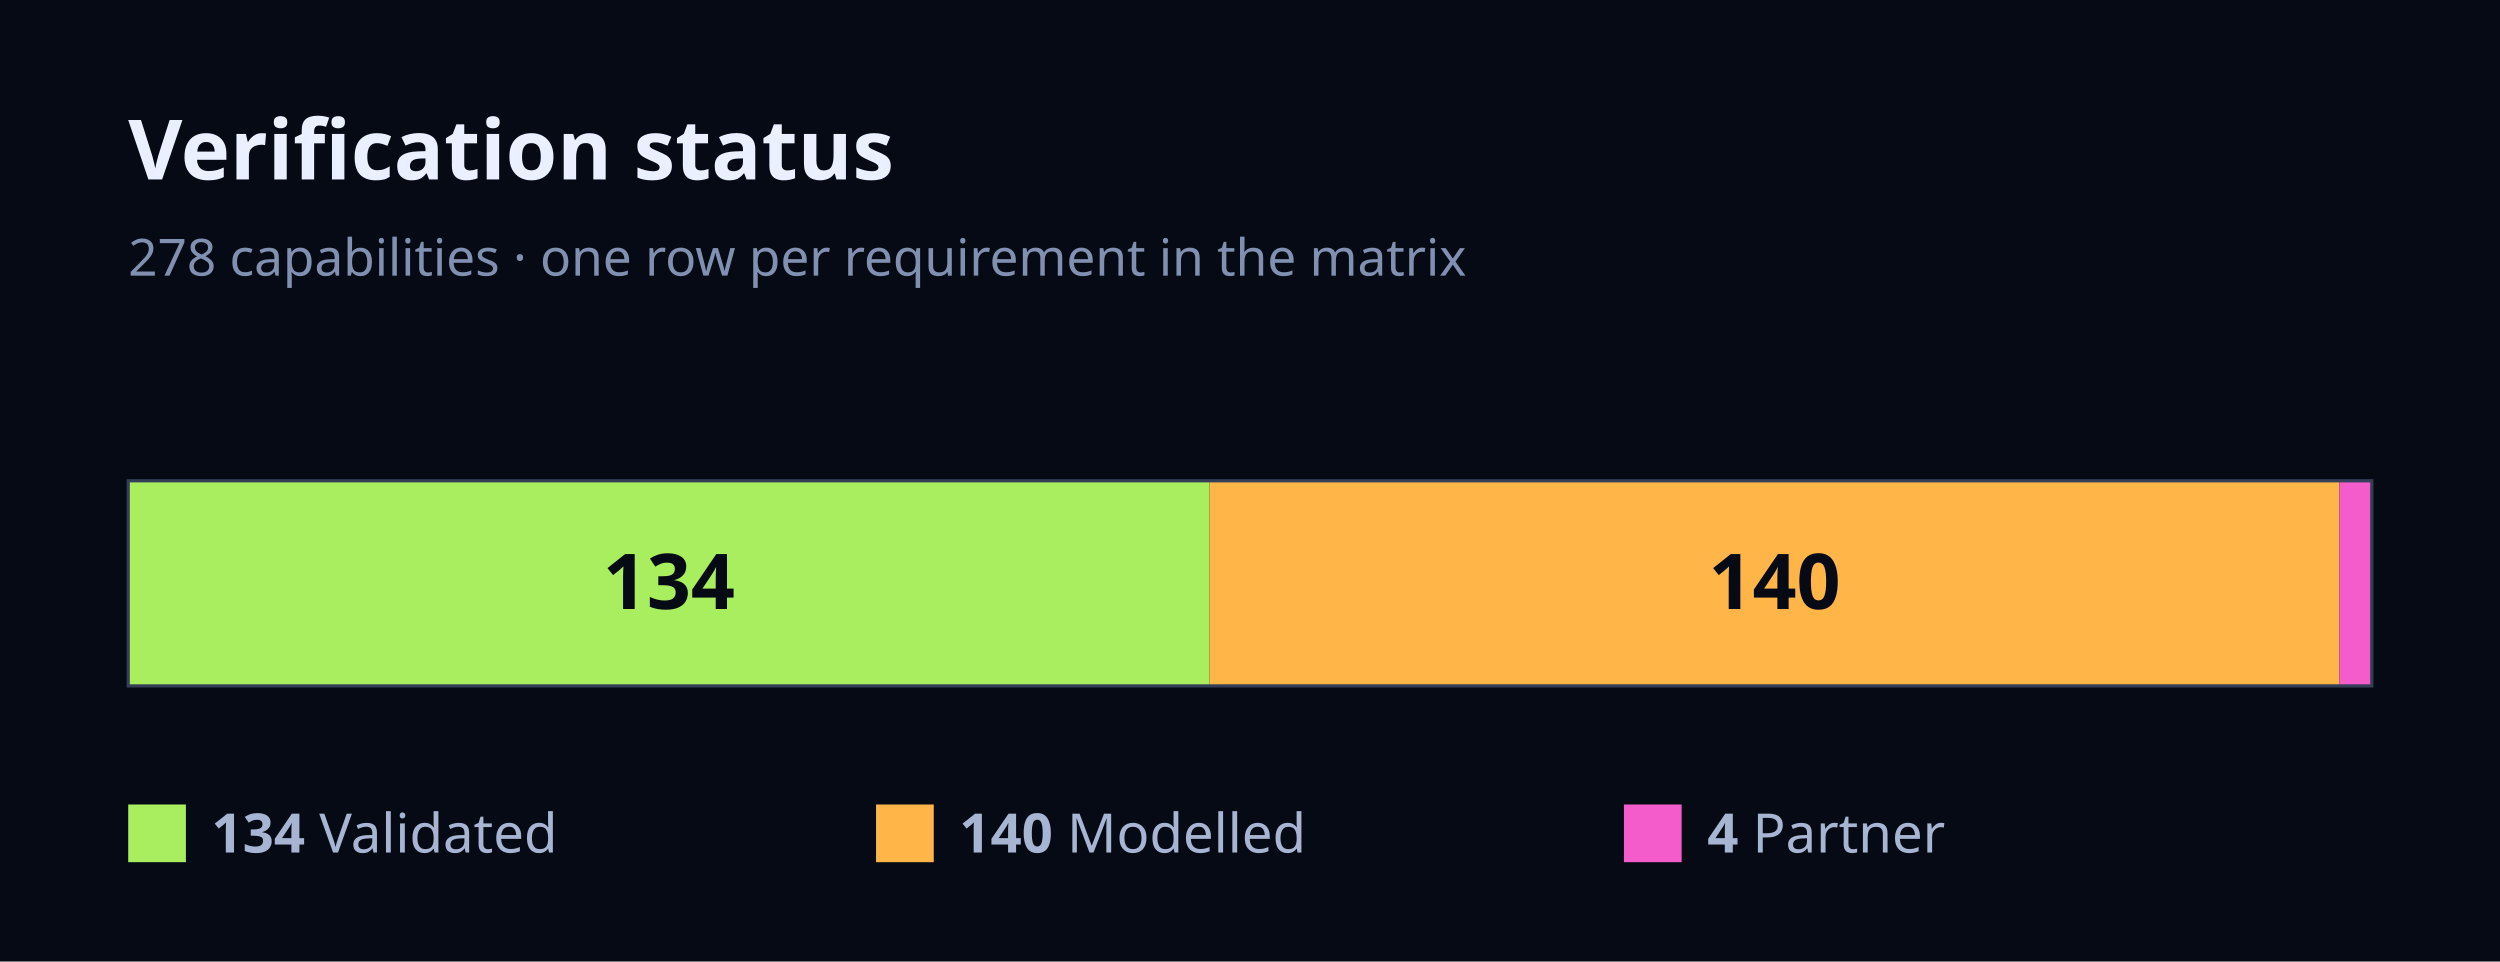
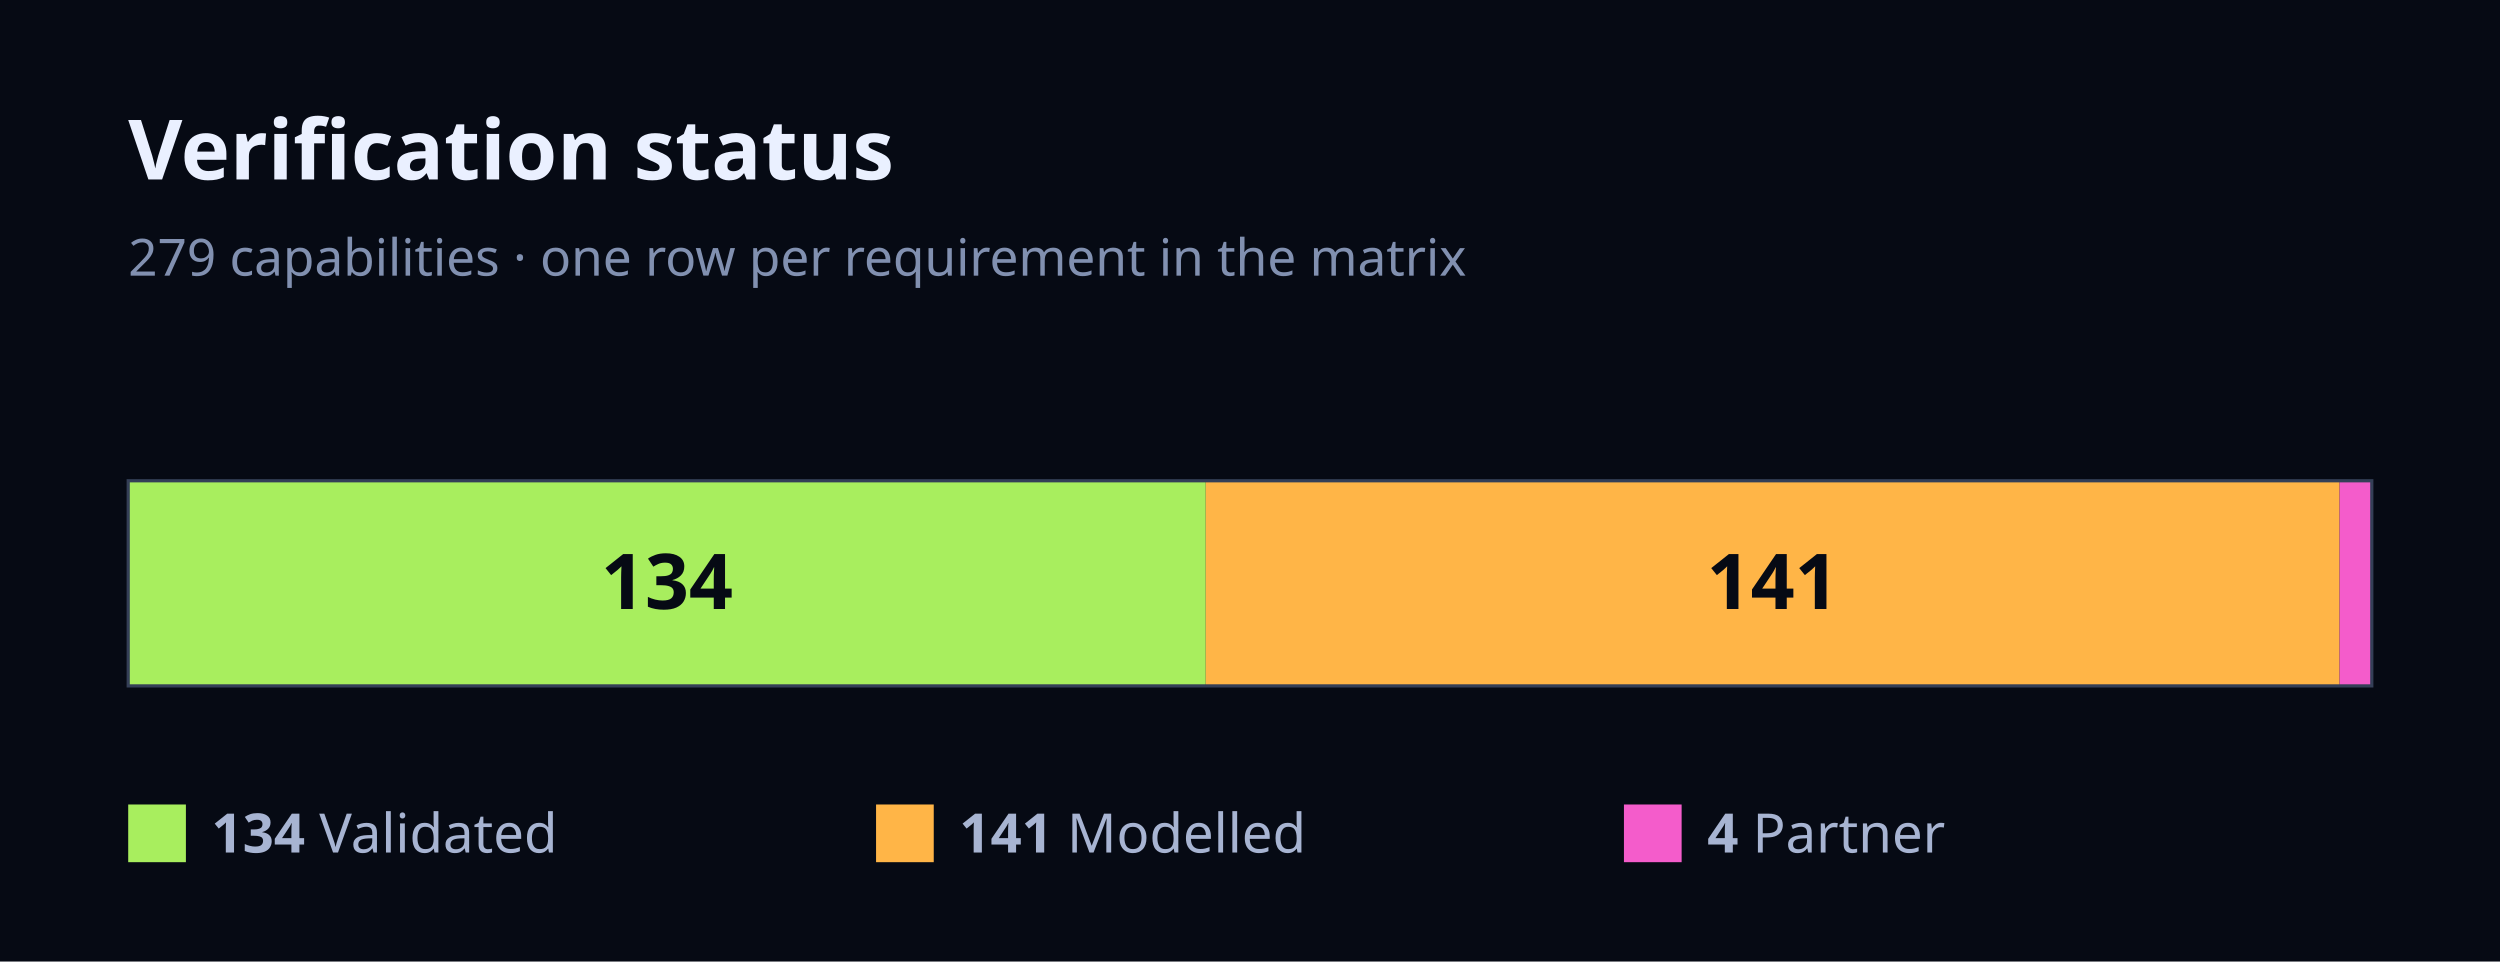
<svg xmlns="http://www.w3.org/2000/svg" width="780" height="300" viewBox="0 0 780 300" font-family="Geist, ui-sans-serif, system-ui, sans-serif">
  <rect x="0" y="0" width="780" height="300" fill="#060A14" />
  <text x="40" y="56" font-size="26" font-weight="700" fill="#EAF0FF">Verification status</text>
-   <text x="40" y="86" font-size="16" fill="#8190B0">278 capabilities · one row per requirement in the matrix</text>
-   <rect x="40" y="150" width="337.41" height="64" fill="#A8EE5E" />
-   <text x="208.71" y="190" font-size="24" font-weight="700" fill="#060A14" text-anchor="middle">134</text>
-   <rect x="377.41" y="150" width="352.52" height="64" fill="#FFB547" />
-   <text x="553.67" y="190" font-size="24" font-weight="700" fill="#060A14" text-anchor="middle">140</text>
-   <rect x="729.93" y="150" width="10.07" height="64" fill="#F45CCB" />
+   <text x="40" y="86" font-size="16" fill="#8190B0">279 capabilities · one row per requirement in the matrix</text>
+   <rect x="40" y="150" width="336.2" height="64" fill="#A8EE5E" />
+   <text x="208.1" y="190" font-size="24" font-weight="700" fill="#060A14" text-anchor="middle">134</text>
+   <rect x="376.2" y="150" width="353.76" height="64" fill="#FFB547" />
+   <text x="553.08" y="190" font-size="24" font-weight="700" fill="#060A14" text-anchor="middle">141</text>
+   <rect x="729.96" y="150" width="10.04" height="64" fill="#F45CCB" />
  <rect x="40" y="150" width="700" height="64" fill="none" stroke="#343F57" stroke-width="1" />
  <rect x="40" y="251" width="18" height="18" fill="#A8EE5E" />
  <text x="66" y="266" font-size="17" fill="#A7B4D2">
    <tspan font-weight="700">134</tspan> Validated</text>
  <rect x="273.33" y="251" width="18" height="18" fill="#FFB547" />
  <text x="299.33" y="266" font-size="17" fill="#A7B4D2">
-     <tspan font-weight="700">140</tspan> Modelled</text>
+     <tspan font-weight="700">141</tspan> Modelled</text>
  <rect x="506.67" y="251" width="18" height="18" fill="#F45CCB" />
  <text x="532.67" y="266" font-size="17" fill="#A7B4D2">
    <tspan font-weight="700">4</tspan> Partner</text>
</svg>
